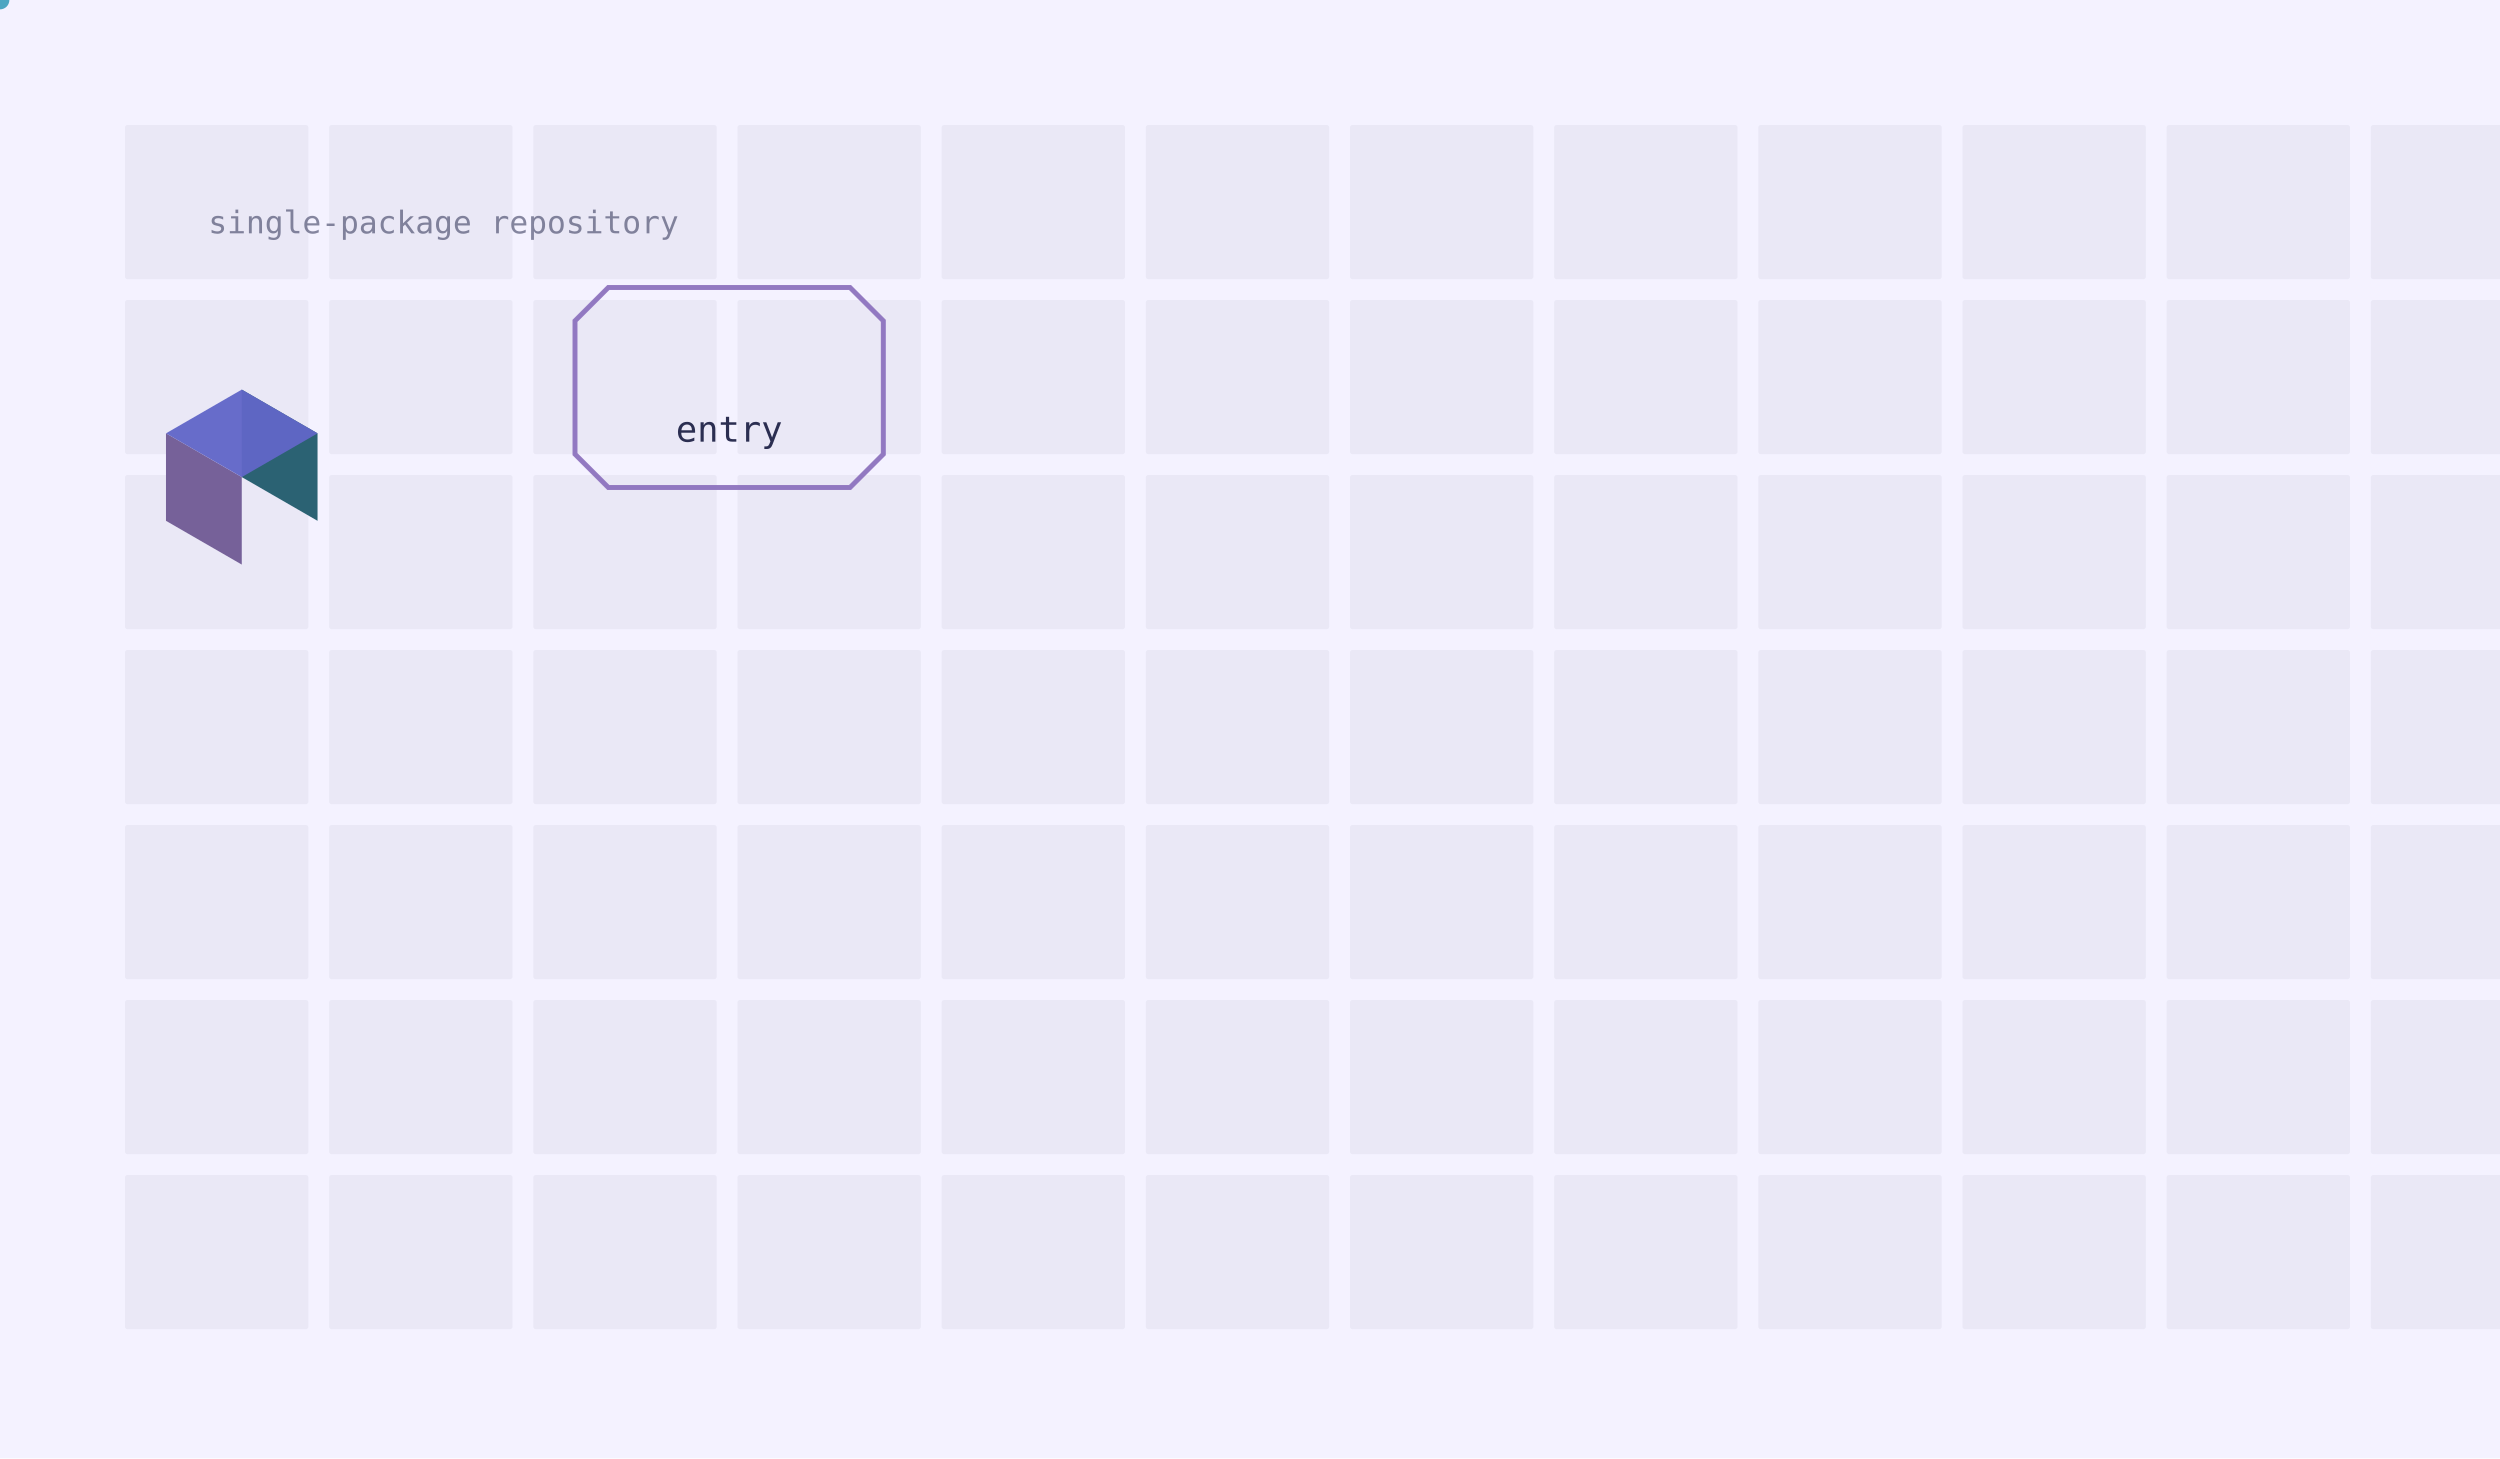
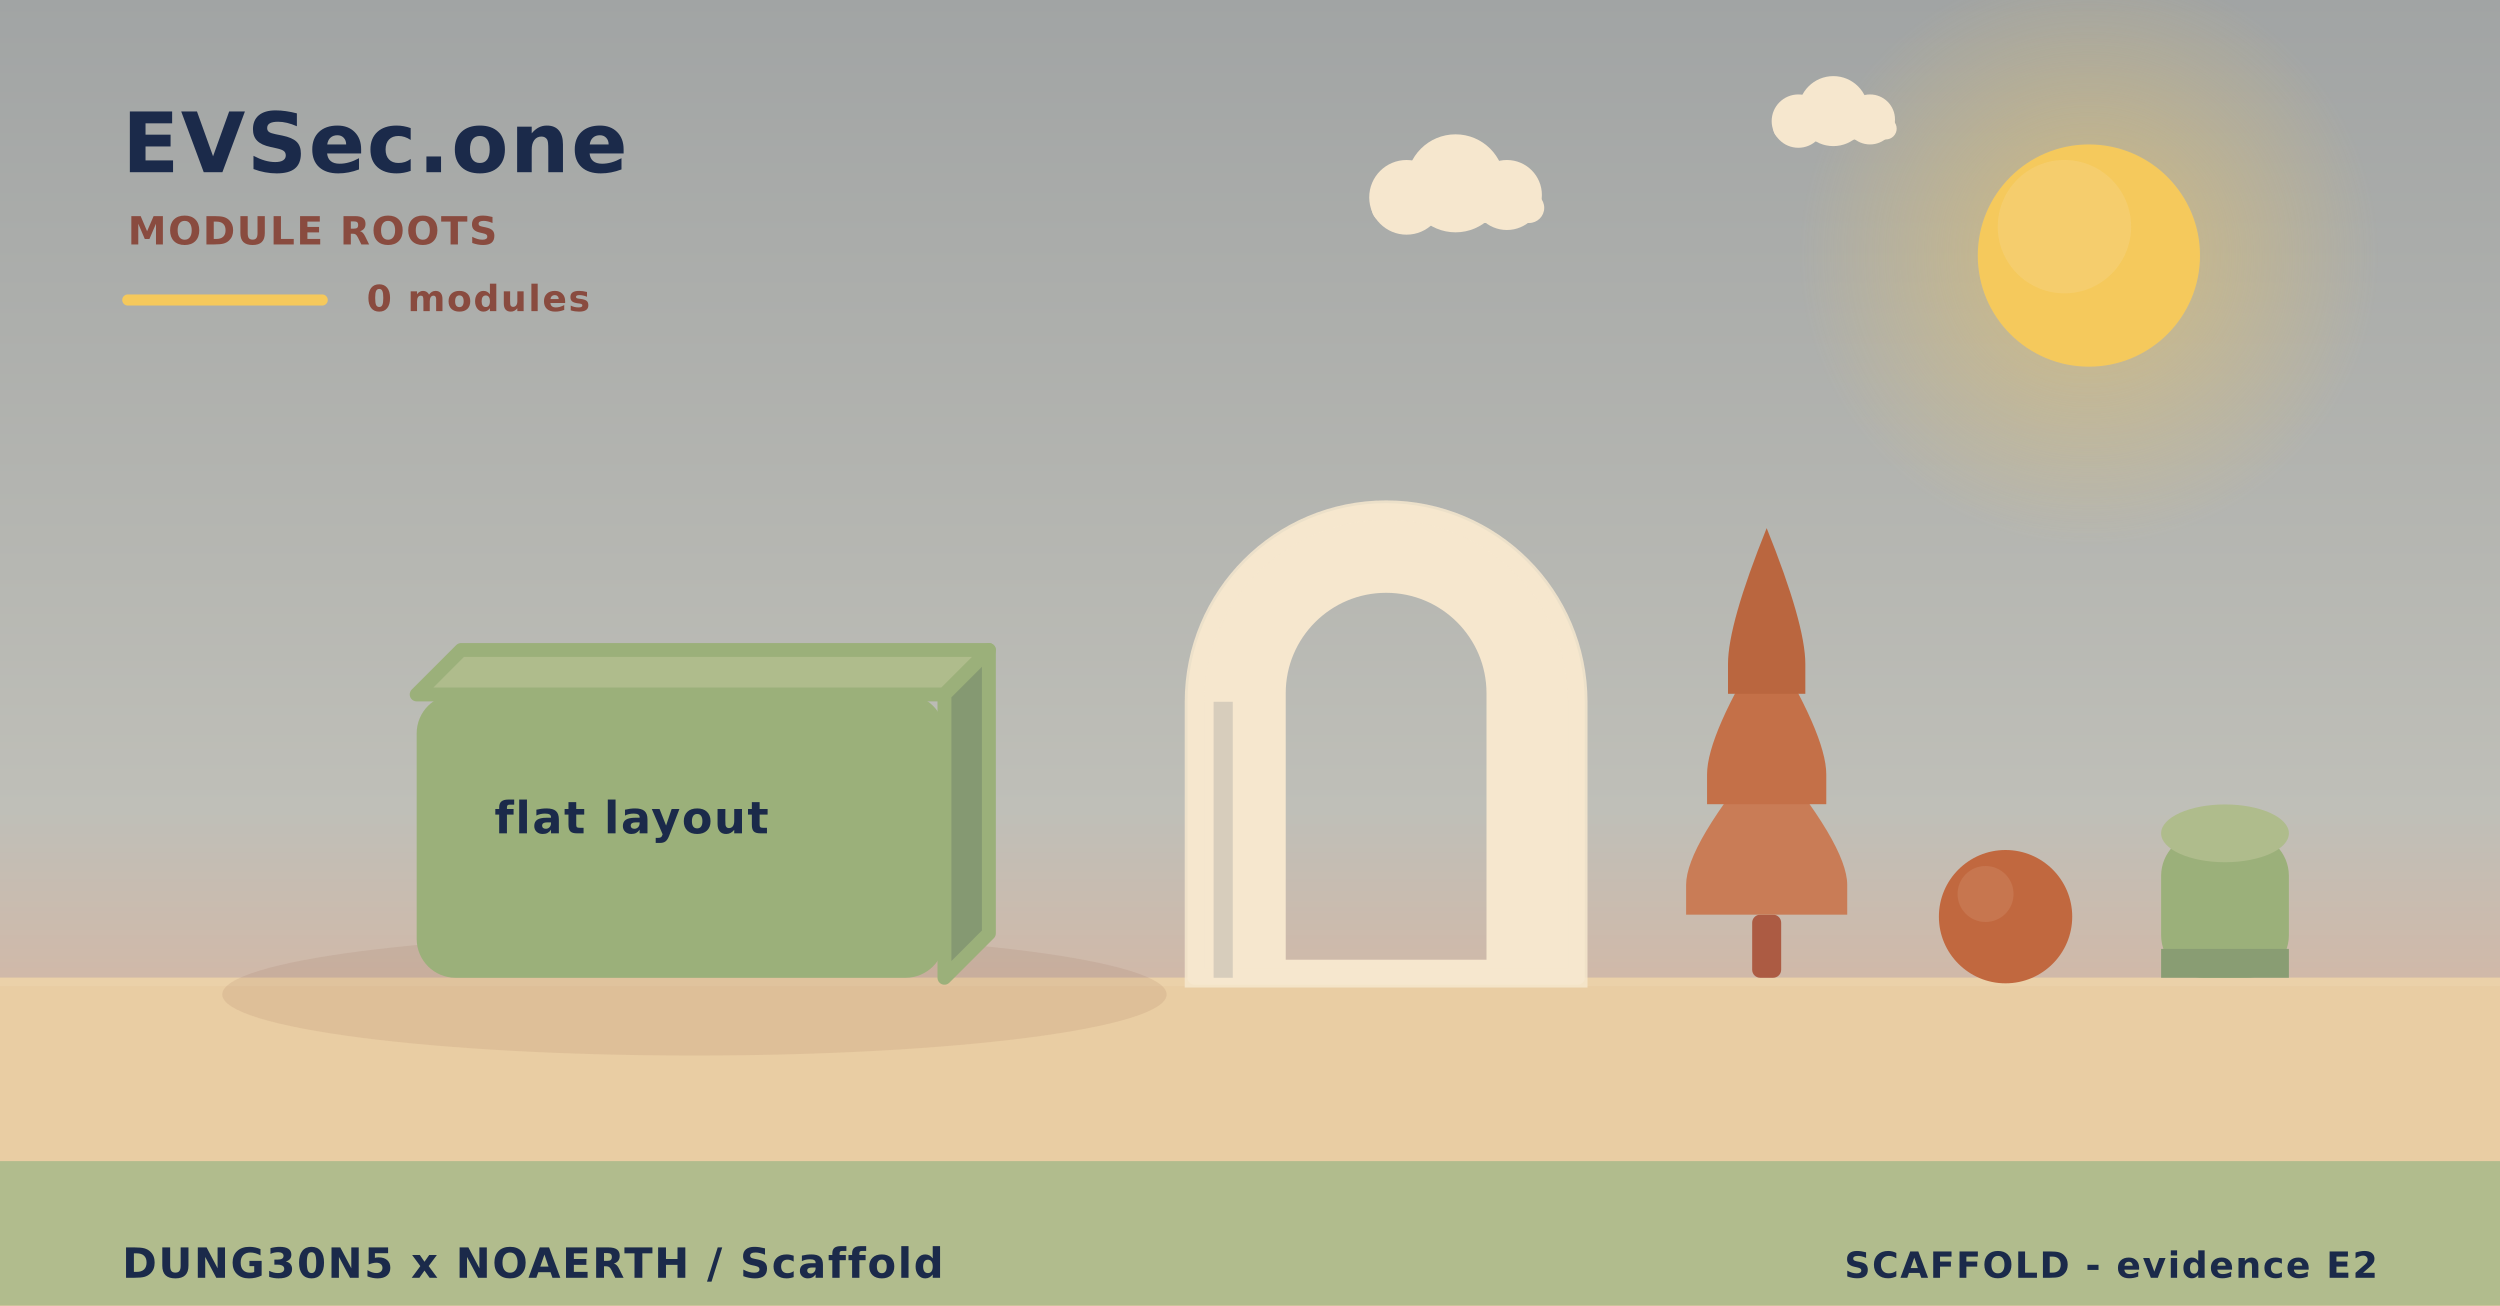
- <svg xmlns="http://www.w3.org/2000/svg" viewBox="0 0 1200 700" width="1200" height="700" role="img" aria-label="EVSec.one architecture">
-   <rect width="1200" height="700" fill="#f4f2ff" />
-   <defs>
-     <linearGradient id="ga" x1="0" y1="0" x2="1" y2="1">
-       <stop offset="0%" stop-color="#6166c7" />
-       <stop offset="100%" stop-color="#8f73be" />
-     </linearGradient>
-   </defs>
-   <rect x="60.00" y="60.00" width="88.00" height="74.00" rx="1.20" fill="#171a40" opacity="0.05" />
-   <rect x="158.00" y="60.00" width="88.00" height="74.00" rx="1.20" fill="#171a40" opacity="0.05" />
-   <rect x="256.00" y="60.00" width="88.00" height="74.00" rx="1.20" fill="#171a40" opacity="0.05" />
-   <rect x="354.00" y="60.00" width="88.00" height="74.00" rx="1.20" fill="#171a40" opacity="0.05" />
-   <rect x="452.00" y="60.00" width="88.00" height="74.00" rx="1.20" fill="#171a40" opacity="0.05" />
-   <rect x="550.00" y="60.00" width="88.00" height="74.00" rx="1.20" fill="#171a40" opacity="0.05" />
-   <rect x="648.00" y="60.00" width="88.00" height="74.00" rx="1.20" fill="#171a40" opacity="0.05" />
-   <rect x="746.00" y="60.00" width="88.00" height="74.00" rx="1.20" fill="#171a40" opacity="0.05" />
-   <rect x="844.00" y="60.00" width="88.00" height="74.00" rx="1.20" fill="#171a40" opacity="0.05" />
-   <rect x="942.00" y="60.00" width="88.00" height="74.00" rx="1.20" fill="#171a40" opacity="0.05" />
-   <rect x="1040.00" y="60.00" width="88.00" height="74.00" rx="1.20" fill="#171a40" opacity="0.05" />
-   <rect x="1138.00" y="60.00" width="88.00" height="74.00" rx="1.20" fill="#171a40" opacity="0.05" />
-   <rect x="60.00" y="144.00" width="88.00" height="74.00" rx="1.20" fill="#171a40" opacity="0.05" />
-   <rect x="158.00" y="144.00" width="88.00" height="74.00" rx="1.20" fill="#171a40" opacity="0.05" />
-   <rect x="256.00" y="144.00" width="88.00" height="74.00" rx="1.20" fill="#171a40" opacity="0.05" />
-   <rect x="354.00" y="144.00" width="88.00" height="74.00" rx="1.20" fill="#171a40" opacity="0.05" />
-   <rect x="452.00" y="144.00" width="88.00" height="74.00" rx="1.20" fill="#171a40" opacity="0.05" />
-   <rect x="550.00" y="144.00" width="88.00" height="74.00" rx="1.20" fill="#171a40" opacity="0.05" />
-   <rect x="648.00" y="144.00" width="88.00" height="74.00" rx="1.20" fill="#171a40" opacity="0.05" />
-   <rect x="746.00" y="144.00" width="88.00" height="74.00" rx="1.20" fill="#171a40" opacity="0.05" />
-   <rect x="844.00" y="144.00" width="88.00" height="74.00" rx="1.20" fill="#171a40" opacity="0.05" />
-   <rect x="942.00" y="144.00" width="88.00" height="74.00" rx="1.20" fill="#171a40" opacity="0.05" />
-   <rect x="1040.00" y="144.00" width="88.00" height="74.00" rx="1.20" fill="#171a40" opacity="0.05" />
-   <rect x="1138.00" y="144.00" width="88.00" height="74.00" rx="1.20" fill="#171a40" opacity="0.05" />
-   <rect x="60.00" y="228.00" width="88.00" height="74.00" rx="1.20" fill="#171a40" opacity="0.05" />
-   <rect x="158.00" y="228.00" width="88.00" height="74.00" rx="1.20" fill="#171a40" opacity="0.05" />
-   <rect x="256.00" y="228.00" width="88.00" height="74.00" rx="1.20" fill="#171a40" opacity="0.05" />
-   <rect x="354.00" y="228.00" width="88.00" height="74.00" rx="1.20" fill="#171a40" opacity="0.05" />
-   <rect x="452.00" y="228.00" width="88.00" height="74.00" rx="1.20" fill="#171a40" opacity="0.05" />
-   <rect x="550.00" y="228.00" width="88.00" height="74.00" rx="1.20" fill="#171a40" opacity="0.05" />
-   <rect x="648.00" y="228.00" width="88.00" height="74.00" rx="1.20" fill="#171a40" opacity="0.05" />
-   <rect x="746.00" y="228.00" width="88.00" height="74.00" rx="1.20" fill="#171a40" opacity="0.05" />
-   <rect x="844.00" y="228.00" width="88.00" height="74.00" rx="1.20" fill="#171a40" opacity="0.05" />
-   <rect x="942.00" y="228.00" width="88.00" height="74.00" rx="1.20" fill="#171a40" opacity="0.05" />
-   <rect x="1040.00" y="228.00" width="88.00" height="74.00" rx="1.20" fill="#171a40" opacity="0.05" />
-   <rect x="1138.00" y="228.00" width="88.00" height="74.00" rx="1.20" fill="#171a40" opacity="0.05" />
-   <rect x="60.00" y="312.00" width="88.00" height="74.00" rx="1.20" fill="#171a40" opacity="0.05" />
-   <rect x="158.00" y="312.00" width="88.00" height="74.00" rx="1.20" fill="#171a40" opacity="0.05" />
-   <rect x="256.00" y="312.00" width="88.00" height="74.00" rx="1.20" fill="#171a40" opacity="0.05" />
-   <rect x="354.00" y="312.00" width="88.00" height="74.00" rx="1.20" fill="#171a40" opacity="0.05" />
-   <rect x="452.00" y="312.00" width="88.00" height="74.00" rx="1.20" fill="#171a40" opacity="0.05" />
-   <rect x="550.00" y="312.00" width="88.00" height="74.00" rx="1.20" fill="#171a40" opacity="0.05" />
-   <rect x="648.00" y="312.00" width="88.00" height="74.00" rx="1.20" fill="#171a40" opacity="0.05" />
-   <rect x="746.00" y="312.00" width="88.00" height="74.00" rx="1.20" fill="#171a40" opacity="0.05" />
-   <rect x="844.00" y="312.00" width="88.00" height="74.00" rx="1.20" fill="#171a40" opacity="0.05" />
-   <rect x="942.00" y="312.00" width="88.00" height="74.00" rx="1.20" fill="#171a40" opacity="0.05" />
-   <rect x="1040.00" y="312.00" width="88.00" height="74.00" rx="1.20" fill="#171a40" opacity="0.05" />
-   <rect x="1138.00" y="312.00" width="88.00" height="74.00" rx="1.20" fill="#171a40" opacity="0.05" />
-   <rect x="60.00" y="396.00" width="88.00" height="74.00" rx="1.20" fill="#171a40" opacity="0.05" />
-   <rect x="158.00" y="396.00" width="88.00" height="74.00" rx="1.20" fill="#171a40" opacity="0.05" />
-   <rect x="256.00" y="396.00" width="88.00" height="74.00" rx="1.20" fill="#171a40" opacity="0.05" />
-   <rect x="354.00" y="396.00" width="88.00" height="74.00" rx="1.20" fill="#171a40" opacity="0.05" />
-   <rect x="452.00" y="396.00" width="88.00" height="74.00" rx="1.20" fill="#171a40" opacity="0.05" />
-   <rect x="550.00" y="396.00" width="88.00" height="74.00" rx="1.20" fill="#171a40" opacity="0.05" />
-   <rect x="648.00" y="396.00" width="88.00" height="74.00" rx="1.20" fill="#171a40" opacity="0.05" />
-   <rect x="746.00" y="396.00" width="88.00" height="74.00" rx="1.20" fill="#171a40" opacity="0.05" />
-   <rect x="844.00" y="396.00" width="88.00" height="74.00" rx="1.20" fill="#171a40" opacity="0.05" />
-   <rect x="942.00" y="396.00" width="88.00" height="74.00" rx="1.20" fill="#171a40" opacity="0.05" />
-   <rect x="1040.00" y="396.00" width="88.00" height="74.00" rx="1.20" fill="#171a40" opacity="0.05" />
-   <rect x="1138.00" y="396.00" width="88.00" height="74.00" rx="1.20" fill="#171a40" opacity="0.05" />
-   <rect x="60.00" y="480.00" width="88.00" height="74.00" rx="1.20" fill="#171a40" opacity="0.05" />
-   <rect x="158.00" y="480.00" width="88.00" height="74.00" rx="1.20" fill="#171a40" opacity="0.05" />
-   <rect x="256.00" y="480.00" width="88.00" height="74.00" rx="1.20" fill="#171a40" opacity="0.05" />
-   <rect x="354.00" y="480.00" width="88.00" height="74.00" rx="1.20" fill="#171a40" opacity="0.05" />
-   <rect x="452.00" y="480.00" width="88.00" height="74.00" rx="1.20" fill="#171a40" opacity="0.05" />
-   <rect x="550.00" y="480.00" width="88.00" height="74.00" rx="1.20" fill="#171a40" opacity="0.05" />
-   <rect x="648.00" y="480.00" width="88.00" height="74.00" rx="1.20" fill="#171a40" opacity="0.05" />
-   <rect x="746.00" y="480.00" width="88.00" height="74.00" rx="1.20" fill="#171a40" opacity="0.05" />
-   <rect x="844.00" y="480.00" width="88.00" height="74.00" rx="1.20" fill="#171a40" opacity="0.05" />
-   <rect x="942.00" y="480.00" width="88.00" height="74.00" rx="1.20" fill="#171a40" opacity="0.05" />
-   <rect x="1040.00" y="480.00" width="88.00" height="74.00" rx="1.20" fill="#171a40" opacity="0.05" />
-   <rect x="1138.00" y="480.00" width="88.00" height="74.00" rx="1.20" fill="#171a40" opacity="0.05" />
-   <rect x="60.00" y="564.00" width="88.00" height="74.00" rx="1.20" fill="#171a40" opacity="0.05" />
-   <rect x="158.00" y="564.00" width="88.00" height="74.00" rx="1.20" fill="#171a40" opacity="0.05" />
-   <rect x="256.00" y="564.00" width="88.00" height="74.00" rx="1.20" fill="#171a40" opacity="0.05" />
-   <rect x="354.00" y="564.00" width="88.00" height="74.00" rx="1.20" fill="#171a40" opacity="0.05" />
-   <rect x="452.00" y="564.00" width="88.00" height="74.00" rx="1.20" fill="#171a40" opacity="0.05" />
-   <rect x="550.00" y="564.00" width="88.00" height="74.00" rx="1.20" fill="#171a40" opacity="0.05" />
-   <rect x="648.00" y="564.00" width="88.00" height="74.00" rx="1.20" fill="#171a40" opacity="0.05" />
-   <rect x="746.00" y="564.00" width="88.00" height="74.00" rx="1.20" fill="#171a40" opacity="0.05" />
-   <rect x="844.00" y="564.00" width="88.00" height="74.00" rx="1.20" fill="#171a40" opacity="0.05" />
-   <rect x="942.00" y="564.00" width="88.00" height="74.00" rx="1.20" fill="#171a40" opacity="0.05" />
-   <rect x="1040.00" y="564.00" width="88.00" height="74.00" rx="1.20" fill="#171a40" opacity="0.05" />
-   <rect x="1138.00" y="564.00" width="88.00" height="74.00" rx="1.20" fill="#171a40" opacity="0.05" />
-   <path d="M292.00,138.00 H408.00 L424.00,154.00 V218.00 L408.00,234.00 H292.00 L276.00,218.00 V154.00 Z" fill="none" stroke="rgba(97,102,199,0.550)" stroke-width="1.80" opacity="0.90" />
-   <polygon points="116.05,229.00 152.42,250.00 152.42,208.00 116.05,187.00" fill="#225b6c" opacity="0.95" />
-   <polygon points="79.67,250.00 116.05,271.00 116.05,229.00 79.67,208.00" fill="#705a94" opacity="0.95" />
-   <polygon points="116.05,187.00 152.42,208.00 116.05,229.00 79.67,208.00" fill="#6166c7" opacity="0.95" />
-   <text x="350" y="212" font-family="ui-monospace,Menlo,monospace" font-size="17" fill="rgba(23,26,64,0.900)" text-anchor="middle">entry</text>
+ <svg xmlns="http://www.w3.org/2000/svg" width="900" height="470" viewBox="0 0 900 470" role="img" aria-label="EVSec.one - how it is built">
+   <linearGradient id="skya" x1="0" y1="0" x2="0" y2="1">
+     <stop offset="0" stop-color="#a1a4a4" />
+     <stop offset="0.62" stop-color="#bfbfb8" />
+     <stop offset="1" stop-color="#f3ad8a" />
+   </linearGradient>
+   <rect width="900" height="470" fill="url(#skya)" />
+   <radialGradient id="suna">
+     <stop offset="0.35" stop-color="#f5c95c" stop-opacity="0.34" />
+     <stop offset="1" stop-color="#f5c95c" stop-opacity="0" />
+   </radialGradient>
+   <circle cx="752" cy="92" r="104" fill="url(#suna)" />
+   <circle cx="752" cy="92" r="40" fill="#f5c95c" />
+   <circle cx="743.2" cy="81.6" r="24" fill="#f5d27e" opacity="0.5" />
  <g>
-     <path d="M292.00,138.00 H408.00 L424.00,154.00 V218.00 L408.00,234.00 H292.00 L276.00,218.00 V154.00 Z" fill="none" stroke="#8f73be" stroke-width="2.40" opacity="0.90" />
-     <animate attributeName="opacity" values="0.25;1.0;0.25" dur="18.2s" begin="0.0s" repeatCount="indefinite" />
+     <circle cx="524" cy="66" r="17.64" fill="#f6e7ce" />
+     <circle cx="506.36" cy="71.04" r="13.44" fill="#f6e7ce" />
+     <circle cx="542.48" cy="70.2" r="12.6" fill="#f6e7ce" />
+     <rect x="493.76" y="69.36" width="62.16" height="10.92" rx="5.46" fill="#f6e7ce" />
+     <animateTransform attributeName="transform" type="translate" values="0 0;24 0;0 0" dur="36s" begin="0s" repeatCount="indefinite" />
  </g>
-   <g opacity="0.9">
-     <circle cx="0.00" cy="0.00" r="4.50" fill="#3b9dbb" opacity="1.00" />
-     <animateTransform attributeName="transform" type="translate" values="350.00,184.00 350.00,184.00" dur="6.067s" begin="0.0s" repeatCount="indefinite" />
-     <animateTransform attributeName="transform" type="translate" values="350.00,184.00 350.00,184.00" dur="6.067s" begin="3.033s" repeatCount="indefinite" />
+   <g>
+     <circle cx="660" cy="40" r="12.6" fill="#f6e7ce" />
+     <circle cx="647.4" cy="43.6" r="9.6" fill="#f6e7ce" />
+     <circle cx="673.2" cy="43" r="9" fill="#f6e7ce" />
+     <rect x="638.4" y="42.4" width="44.4" height="7.8" rx="3.9" fill="#f6e7ce" />
+     <animateTransform attributeName="transform" type="translate" values="0 0;-18 0;0 0" dur="46s" begin="3s" repeatCount="indefinite" />
  </g>
-   <text x="100" y="112" font-family="ui-monospace,Menlo,monospace" font-size="15" fill="rgba(23,26,64,0.500)">single-package repository</text>
+   <rect x="0" y="352" width="900" height="118" fill="#e9cda3" />
+   <rect x="0" y="352" width="900" height="3" fill="#ebd1a9" />
+   <text x="44" y="62" font-family="Verdana,DejaVu Sans,sans-serif" font-size="30" font-weight="700" letter-spacing="0.6" fill="#1b2a4a" text-anchor="start">EVSec.one</text>
+   <text x="46" y="88" font-family="Verdana,DejaVu Sans,sans-serif" font-size="14" font-weight="700" letter-spacing="0.6" fill="#894b3f" text-anchor="start">MODULE ROOTS</text>
+   <rect x="44" y="106" width="74" height="4" rx="2" fill="#f5c95c" />
+   <text x="132" y="112" font-family="Verdana,DejaVu Sans,sans-serif" font-size="13" font-weight="700" letter-spacing="0.6" fill="#894b3f" text-anchor="start">0 modules</text>
+   <ellipse cx="250" cy="358" rx="170" ry="22" fill="rgba(138,90,68,0.11)" />
+   <path d="M150,250 L340,250 L356,234 L166,234 Z" fill="#afbc8c" stroke="#9bb07a" stroke-width="5" stroke-linejoin="round" />
+   <path d="M340,250 L356,234 L356,336 L340,352 Z" fill="#859972" stroke="#9bb07a" stroke-width="5" stroke-linejoin="round" />
+   <rect x="150" y="250" width="190" height="102" rx="14" fill="#9bb07a" />
+   <text x="178" y="300" font-family="Verdana,DejaVu Sans,sans-serif" font-size="16" font-weight="700" letter-spacing="0.6" fill="#1b2a4a" text-anchor="start">flat layout</text>
+   <path d="M430,352 L430,252.64 A69,69 0 0 1 568,252.64 L568,352 Z M460.36,348 L460.36,249.55 A38.64,38.64 0 0 1 537.64,249.55 L537.64,348 Z" fill="#f6e7ce" fill-rule="evenodd" stroke="#f6e7ce" stroke-width="5" stroke-linejoin="round" />
+   <path d="M430,352 L430,252.64 A69,69 0 0 1 568,252.64 L568,352 Z" fill="none" stroke="#f6e7ce" stroke-width="7" stroke-linecap="round" opacity="0.85" />
+   <rect x="436.9" y="252.64" width="6.9" height="99.36" fill="#d7cdbc" />
+   <rect x="630.78" y="329.28" width="10.44" height="22.72" rx="2.9" fill="#ac5b43" />
+   <path d="M636,269.64 Q607,304.23 607,318.54 Q607,329.28 607,329.28 L665,329.28 Q665,329.28 665,318.54 Q665,304.23 636,269.64 Z" fill="#c97c56" />
+   <path d="M636,229.88 Q614.54,264.47 614.54,278.78 Q614.54,289.52 614.54,289.52 L657.46,289.52 Q657.46,289.52 657.46,278.78 Q657.46,264.47 636,229.88 Z" fill="#c47048" />
+   <path d="M636,190.12 Q622.08,224.71 622.08,239.02 Q622.08,249.76 622.08,249.76 L649.92,249.76 Q649.92,249.76 649.92,239.02 Q649.92,224.71 636,190.12 Z" fill="#ba663f" />
+   <circle cx="722" cy="330" r="24" fill="#c1683f" />
+   <circle cx="714.8" cy="321.84" r="10.08" fill="#cc815c" opacity="0.55" />
+   <rect x="778" y="300" width="46" height="52" rx="15.33" fill="#9bb07a" />
+   <ellipse cx="801" cy="300" rx="23" ry="10.4" fill="#afbc8c" />
+   <rect x="778" y="341.6" width="46" height="10.4" fill="#899d73" />
+   <rect x="0" y="418" width="900" height="52" rx="0" fill="#adbb8b" opacity="0.94" />
+   <text x="44" y="460" font-family="Verdana,DejaVu Sans,sans-serif" font-size="15" font-weight="700" letter-spacing="0.6" fill="#1b2a4a" text-anchor="start">DUNG30N5 x NOAERTH  /  Scaffold</text>
+   <text x="856" y="460" font-family="Verdana,DejaVu Sans,sans-serif" font-size="13" font-weight="700" letter-spacing="0.6" fill="#1b2a4a" text-anchor="end">SCAFFOLD  -  evidence E2</text>
</svg>
